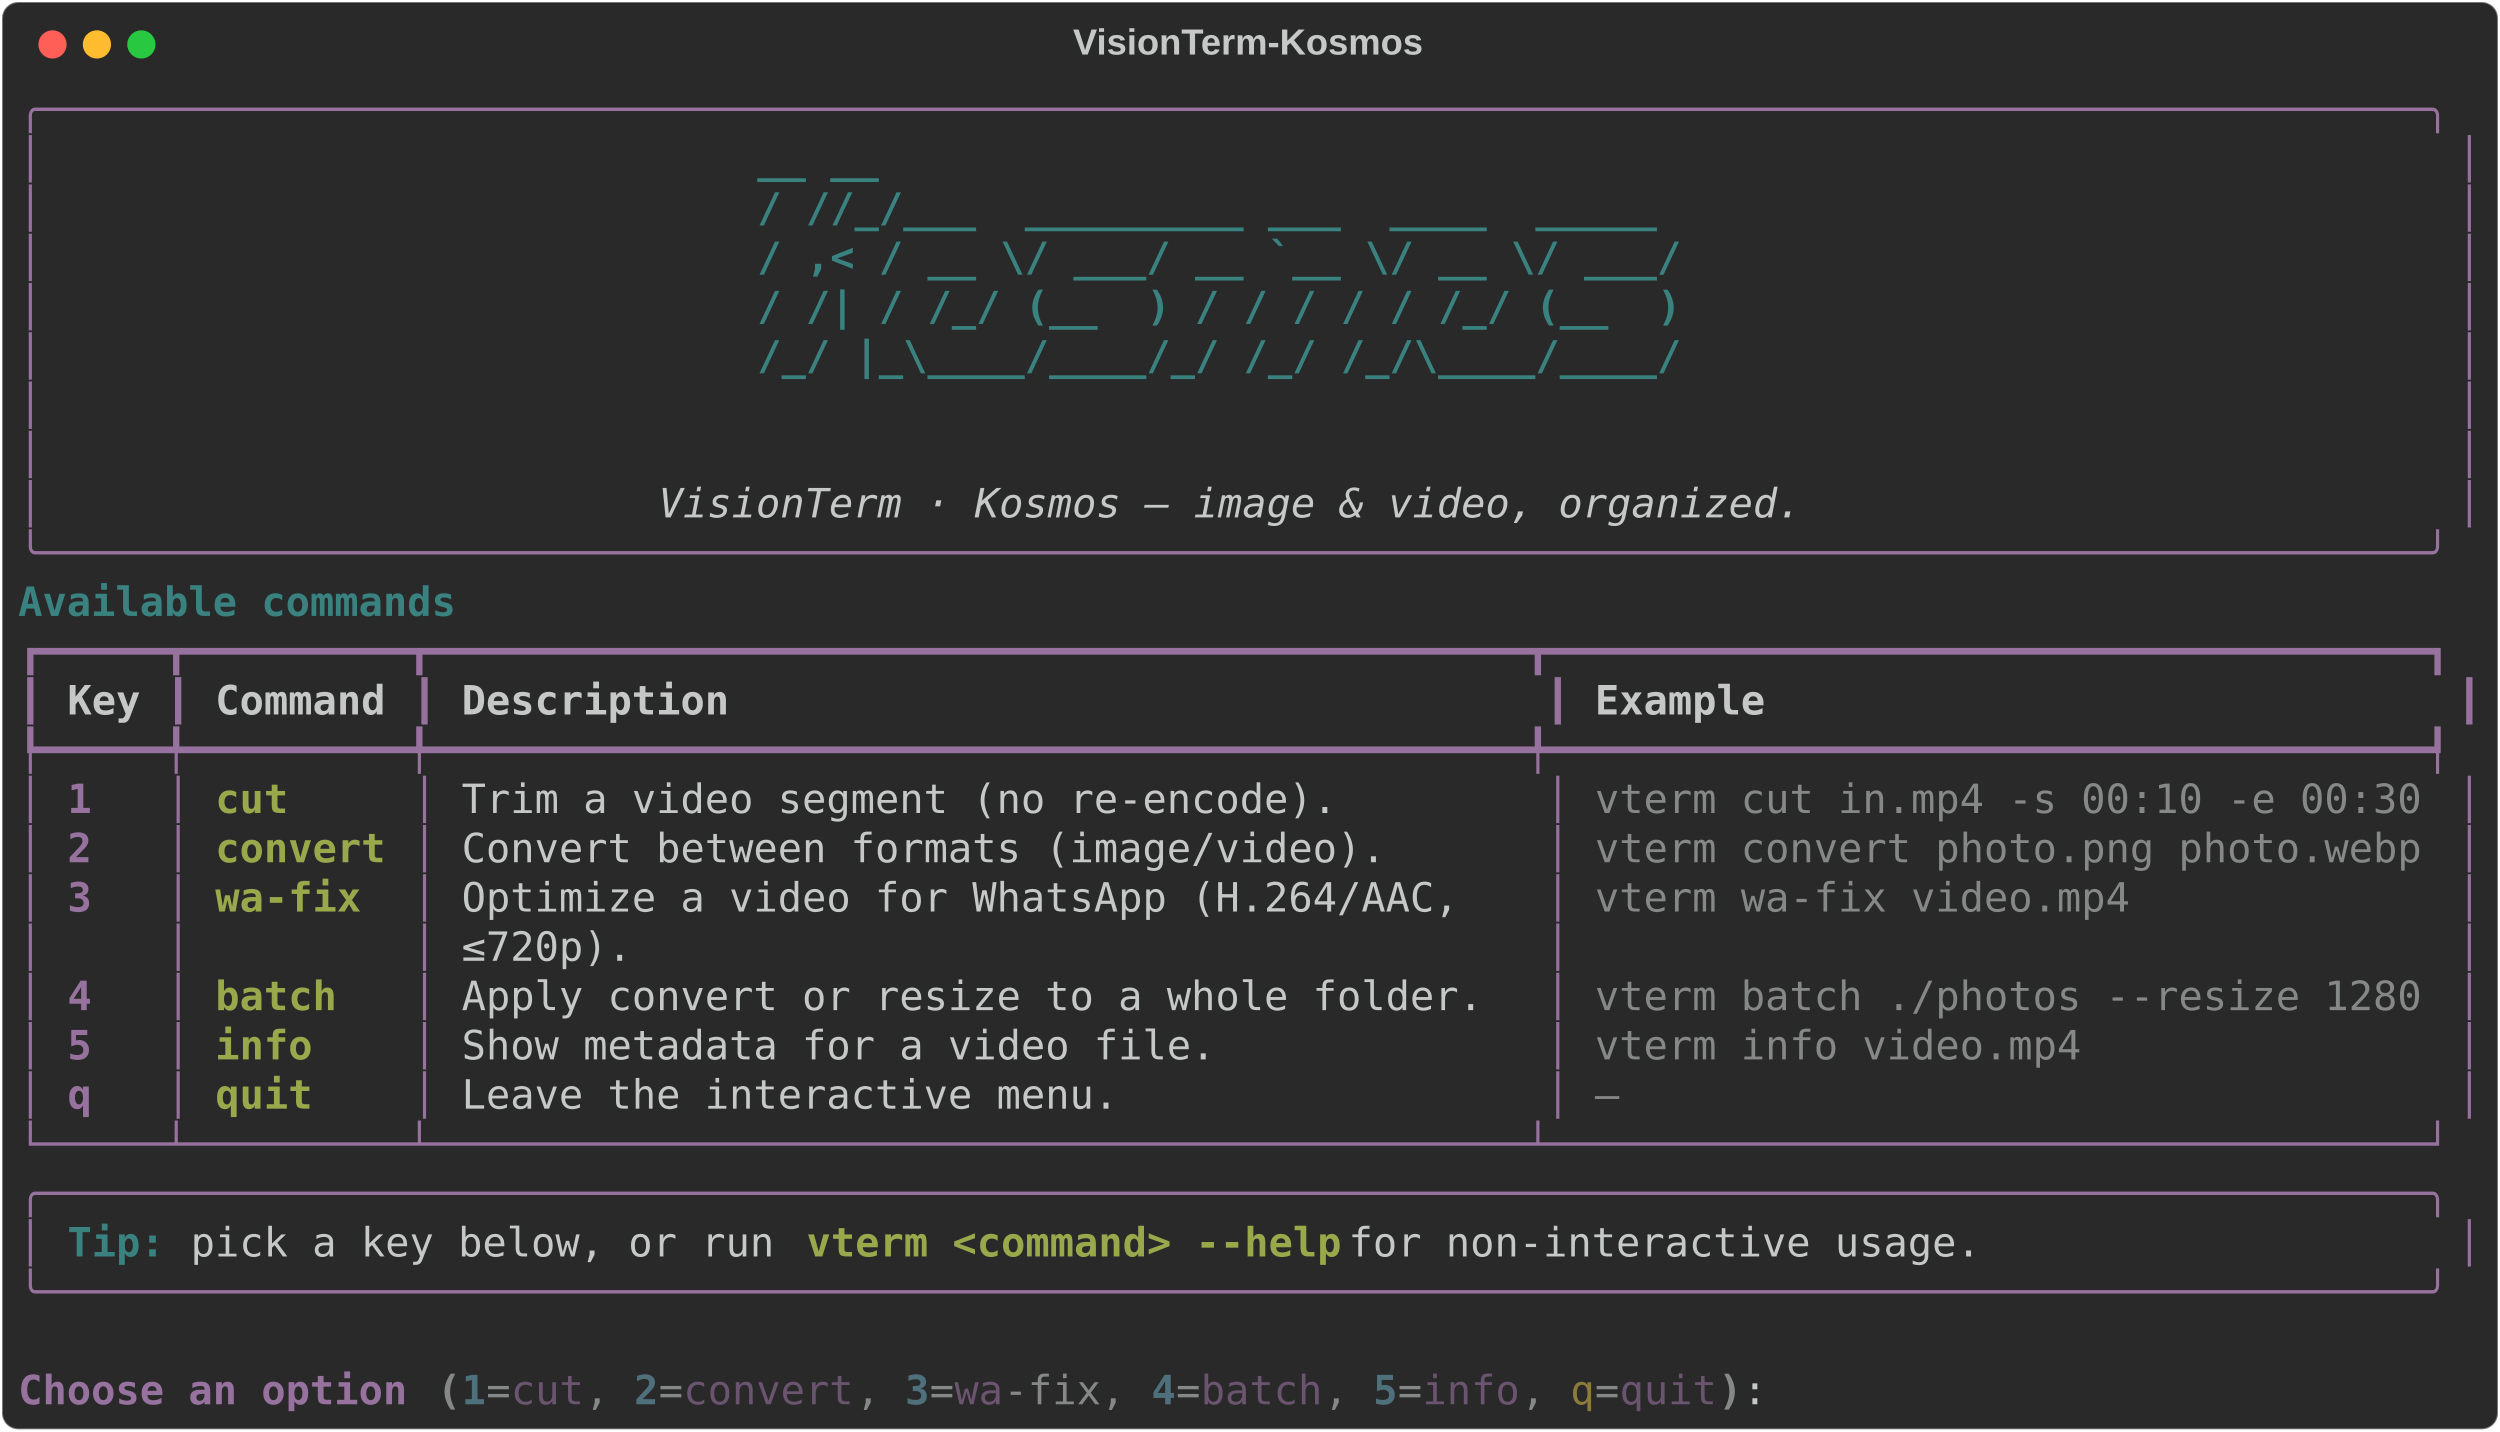
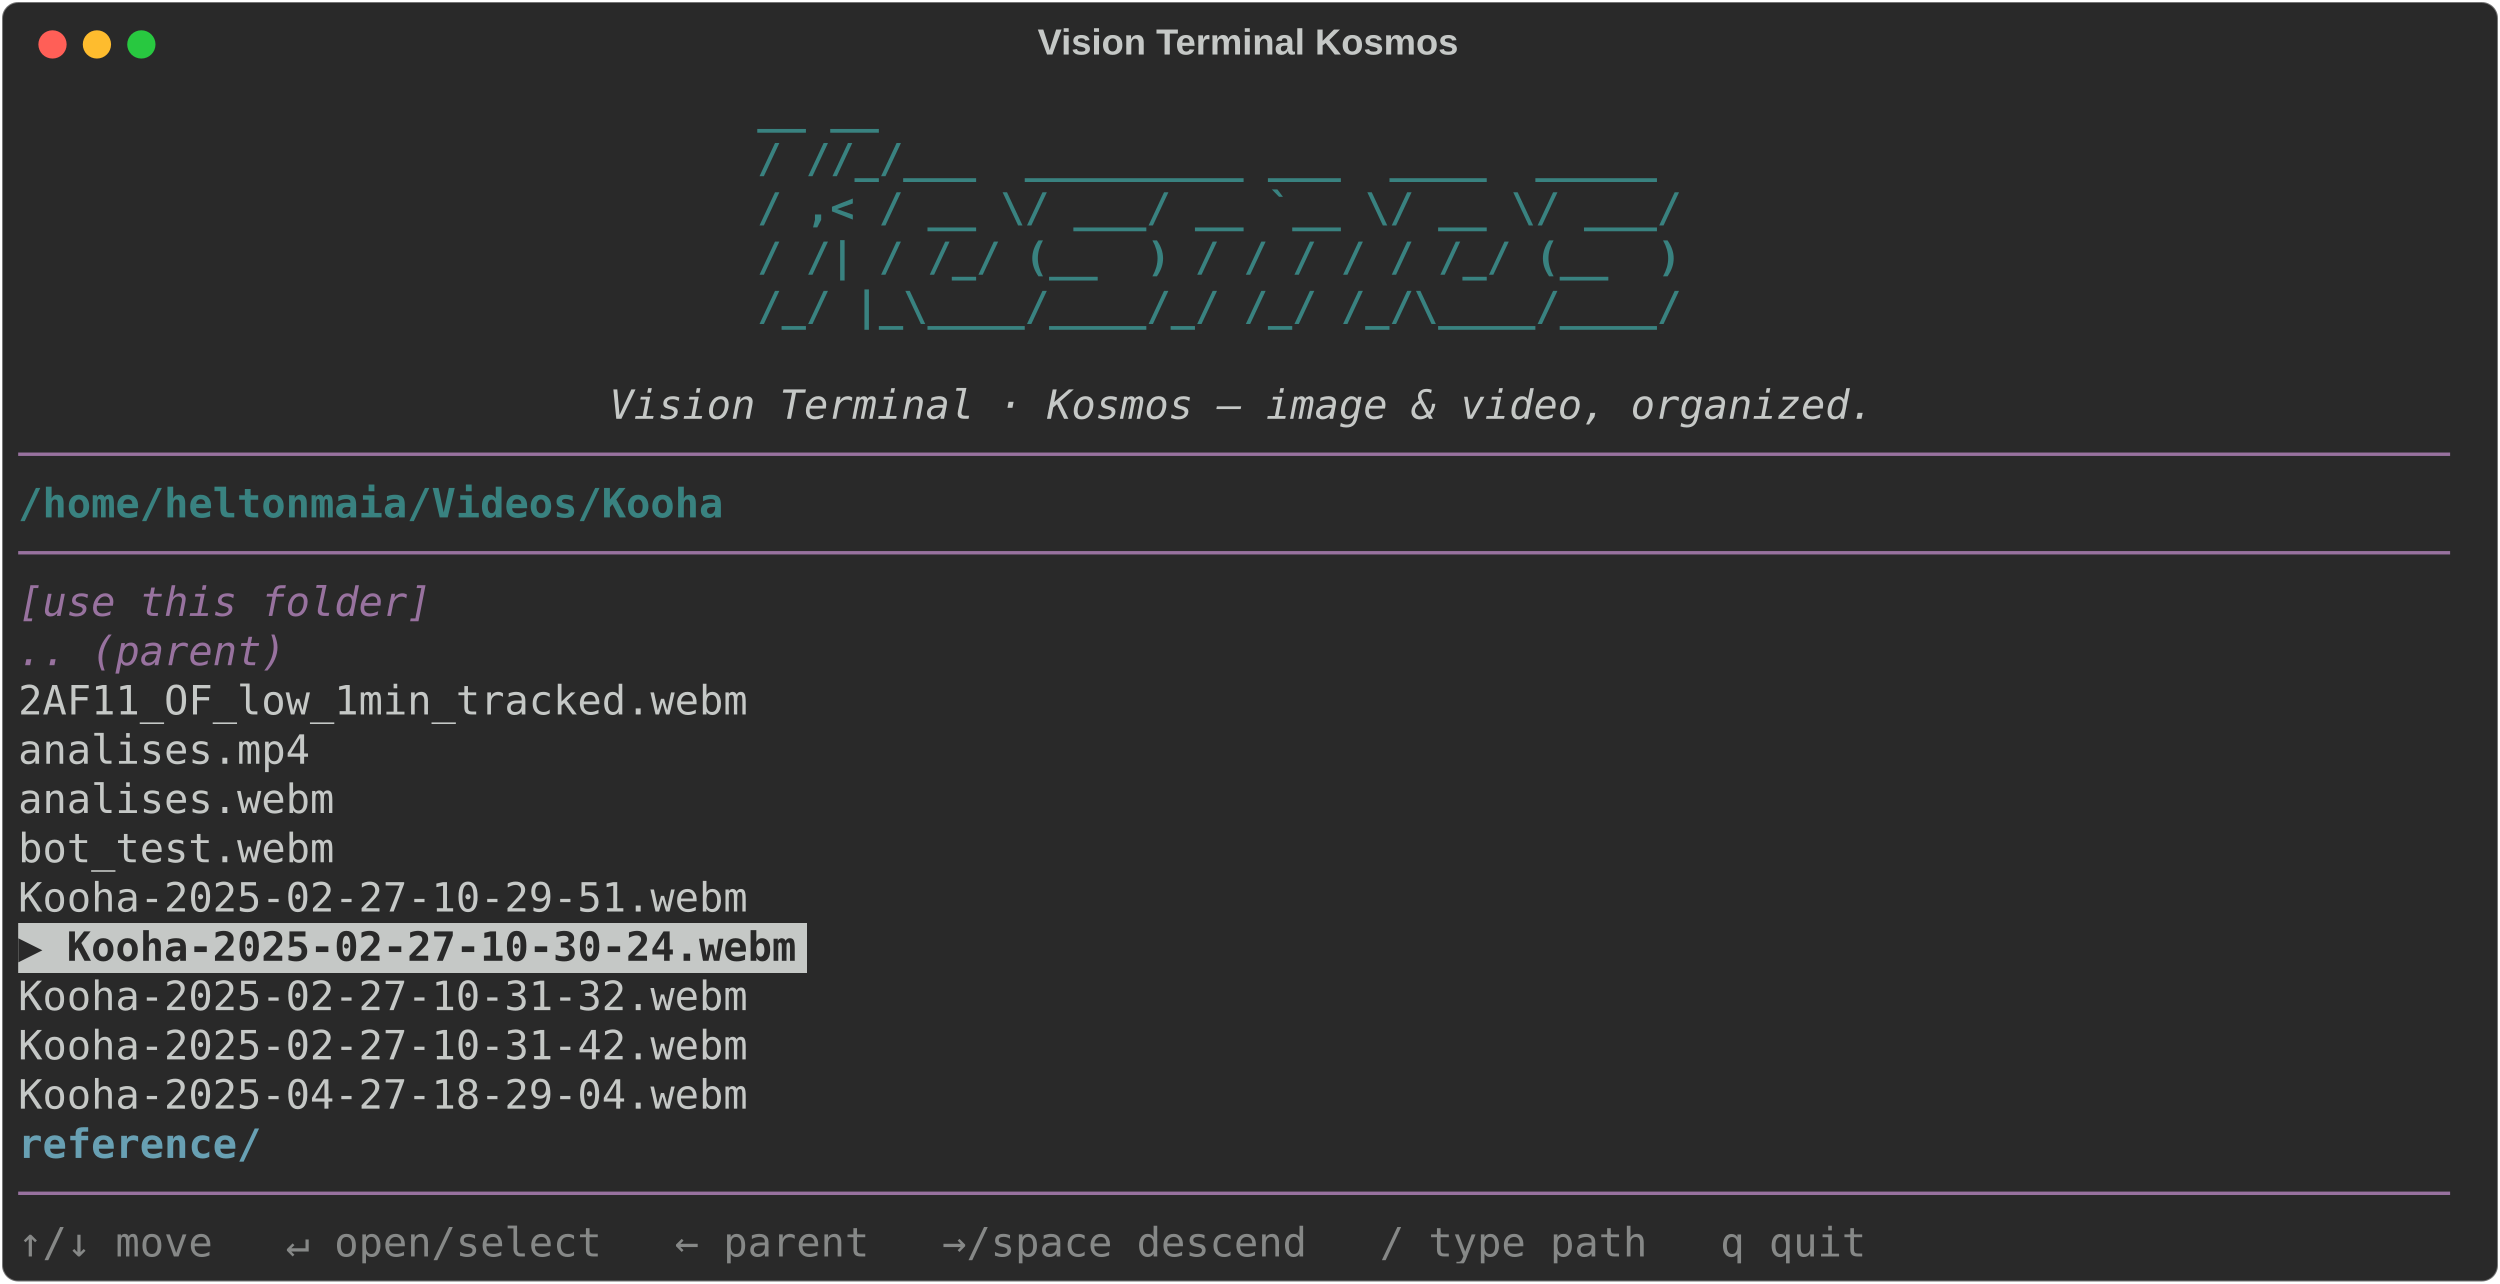
- <svg xmlns="http://www.w3.org/2000/svg" class="rich-terminal" viewBox="0 0 1238 708.8">
+ <svg xmlns="http://www.w3.org/2000/svg" class="rich-terminal" viewBox="0 0 1238 635.6">
  <style>

    @font-face {
        font-family: "Fira Code";
        src: local("FiraCode-Regular"),
                url("https://cdnjs.cloudflare.com/ajax/libs/firacode/6.2.0/woff2/FiraCode-Regular.woff2") format("woff2"),
                url("https://cdnjs.cloudflare.com/ajax/libs/firacode/6.2.0/woff/FiraCode-Regular.woff") format("woff");
        font-style: normal;
        font-weight: 400;
    }
    @font-face {
        font-family: "Fira Code";
        src: local("FiraCode-Bold"),
                url("https://cdnjs.cloudflare.com/ajax/libs/firacode/6.2.0/woff2/FiraCode-Bold.woff2") format("woff2"),
                url("https://cdnjs.cloudflare.com/ajax/libs/firacode/6.2.0/woff/FiraCode-Bold.woff") format("woff");
        font-style: bold;
        font-weight: 700;
    }

-     .terminal-3996969059-matrix {
+     .terminal-1213701234-matrix {
        font-family: Fira Code, monospace;
        font-size: 20px;
        line-height: 24.4px;
        font-variant-east-asian: full-width;
    }

-     .terminal-3996969059-title {
+     .terminal-1213701234-title {
        font-size: 18px;
        font-weight: bold;
        font-family: arial;
    }

-     .terminal-3996969059-r1 { fill: #98729f }
- .terminal-3996969059-r2 { fill: #c5c8c6 }
- .terminal-3996969059-r3 { fill: #398280;font-weight: bold }
- .terminal-3996969059-r4 { fill: #c5c8c6;font-style: italic; }
- .terminal-3996969059-r5 { fill: #c5c8c6;font-weight: bold }
- .terminal-3996969059-r6 { fill: #98729f;font-weight: bold }
- .terminal-3996969059-r7 { fill: #98a84b;font-weight: bold }
- .terminal-3996969059-r8 { fill: #868887 }
- .terminal-3996969059-r9 { fill: #868887;font-weight: bold }
- .terminal-3996969059-r10 { fill: #4e707b;font-weight: bold }
- .terminal-3996969059-r11 { fill: #6b546f }
- .terminal-3996969059-r12 { fill: #8d7b39 }
+     .terminal-1213701234-r1 { fill: #c5c8c6 }
+ .terminal-1213701234-r2 { fill: #398280;font-weight: bold }
+ .terminal-1213701234-r3 { fill: #c5c8c6;font-style: italic; }
+ .terminal-1213701234-r4 { fill: #98729f }
+ .terminal-1213701234-r5 { fill: #98729f;font-style: italic; }
+ .terminal-1213701234-r6 { fill: #292929;font-weight: bold }
+ .terminal-1213701234-r7 { fill: #68a0b3;font-weight: bold }
+ .terminal-1213701234-r8 { fill: #868887 }
    </style>
  <defs>
-     <clipPath id="terminal-3996969059-clip-terminal">
-       <rect x="0" y="0" width="1219.0" height="657.8" />
-     </clipPath>
-     <clipPath id="terminal-3996969059-line-0">
+     <clipPath id="terminal-1213701234-clip-terminal">
+       <rect x="0" y="0" width="1219.0" height="584.6" />
+     </clipPath>
+     <clipPath id="terminal-1213701234-line-0">
      <rect x="0" y="1.5" width="1220" height="24.65" />
    </clipPath>
-     <clipPath id="terminal-3996969059-line-1">
+     <clipPath id="terminal-1213701234-line-1">
      <rect x="0" y="25.9" width="1220" height="24.65" />
    </clipPath>
-     <clipPath id="terminal-3996969059-line-2">
+     <clipPath id="terminal-1213701234-line-2">
      <rect x="0" y="50.3" width="1220" height="24.65" />
    </clipPath>
-     <clipPath id="terminal-3996969059-line-3">
+     <clipPath id="terminal-1213701234-line-3">
      <rect x="0" y="74.7" width="1220" height="24.65" />
    </clipPath>
-     <clipPath id="terminal-3996969059-line-4">
+     <clipPath id="terminal-1213701234-line-4">
      <rect x="0" y="99.1" width="1220" height="24.65" />
    </clipPath>
-     <clipPath id="terminal-3996969059-line-5">
+     <clipPath id="terminal-1213701234-line-5">
      <rect x="0" y="123.5" width="1220" height="24.65" />
    </clipPath>
-     <clipPath id="terminal-3996969059-line-6">
+     <clipPath id="terminal-1213701234-line-6">
      <rect x="0" y="147.9" width="1220" height="24.65" />
    </clipPath>
-     <clipPath id="terminal-3996969059-line-7">
+     <clipPath id="terminal-1213701234-line-7">
      <rect x="0" y="172.3" width="1220" height="24.65" />
    </clipPath>
-     <clipPath id="terminal-3996969059-line-8">
+     <clipPath id="terminal-1213701234-line-8">
      <rect x="0" y="196.7" width="1220" height="24.65" />
    </clipPath>
-     <clipPath id="terminal-3996969059-line-9">
+     <clipPath id="terminal-1213701234-line-9">
      <rect x="0" y="221.1" width="1220" height="24.65" />
    </clipPath>
-     <clipPath id="terminal-3996969059-line-10">
+     <clipPath id="terminal-1213701234-line-10">
      <rect x="0" y="245.5" width="1220" height="24.65" />
    </clipPath>
-     <clipPath id="terminal-3996969059-line-11">
+     <clipPath id="terminal-1213701234-line-11">
      <rect x="0" y="269.9" width="1220" height="24.65" />
    </clipPath>
-     <clipPath id="terminal-3996969059-line-12">
+     <clipPath id="terminal-1213701234-line-12">
      <rect x="0" y="294.3" width="1220" height="24.65" />
    </clipPath>
-     <clipPath id="terminal-3996969059-line-13">
+     <clipPath id="terminal-1213701234-line-13">
      <rect x="0" y="318.7" width="1220" height="24.65" />
    </clipPath>
-     <clipPath id="terminal-3996969059-line-14">
+     <clipPath id="terminal-1213701234-line-14">
      <rect x="0" y="343.1" width="1220" height="24.65" />
    </clipPath>
-     <clipPath id="terminal-3996969059-line-15">
+     <clipPath id="terminal-1213701234-line-15">
      <rect x="0" y="367.5" width="1220" height="24.65" />
    </clipPath>
-     <clipPath id="terminal-3996969059-line-16">
+     <clipPath id="terminal-1213701234-line-16">
      <rect x="0" y="391.9" width="1220" height="24.65" />
    </clipPath>
-     <clipPath id="terminal-3996969059-line-17">
+     <clipPath id="terminal-1213701234-line-17">
      <rect x="0" y="416.3" width="1220" height="24.65" />
    </clipPath>
-     <clipPath id="terminal-3996969059-line-18">
+     <clipPath id="terminal-1213701234-line-18">
      <rect x="0" y="440.7" width="1220" height="24.65" />
    </clipPath>
-     <clipPath id="terminal-3996969059-line-19">
+     <clipPath id="terminal-1213701234-line-19">
      <rect x="0" y="465.1" width="1220" height="24.65" />
    </clipPath>
-     <clipPath id="terminal-3996969059-line-20">
+     <clipPath id="terminal-1213701234-line-20">
      <rect x="0" y="489.5" width="1220" height="24.65" />
    </clipPath>
-     <clipPath id="terminal-3996969059-line-21">
+     <clipPath id="terminal-1213701234-line-21">
      <rect x="0" y="513.9" width="1220" height="24.65" />
    </clipPath>
-     <clipPath id="terminal-3996969059-line-22">
+     <clipPath id="terminal-1213701234-line-22">
      <rect x="0" y="538.3" width="1220" height="24.65" />
    </clipPath>
-     <clipPath id="terminal-3996969059-line-23">
-       <rect x="0" y="562.7" width="1220" height="24.65" />
-     </clipPath>
-     <clipPath id="terminal-3996969059-line-24">
-       <rect x="0" y="587.1" width="1220" height="24.65" />
-     </clipPath>
-     <clipPath id="terminal-3996969059-line-25">
-       <rect x="0" y="611.5" width="1220" height="24.65" />
-     </clipPath>
  </defs>
-   <rect fill="#292929" stroke="rgba(255,255,255,0.35)" stroke-width="1" x="1" y="1" width="1236" height="706.8" rx="8" />
-   <text class="terminal-3996969059-title" fill="#c5c8c6" text-anchor="middle" x="618" y="27">VisionTerm-Kosmos</text>
+   <rect fill="#292929" stroke="rgba(255,255,255,0.35)" stroke-width="1" x="1" y="1" width="1236" height="633.6" rx="8" />
+   <text class="terminal-1213701234-title" fill="#c5c8c6" text-anchor="middle" x="618" y="27">Vision Terminal Kosmos</text>
  <g transform="translate(26,22)">
    <circle cx="0" cy="0" r="7" fill="#ff5f57" />
    <circle cx="22" cy="0" r="7" fill="#febc2e" />
    <circle cx="44" cy="0" r="7" fill="#28c840" />
  </g>
-   <g transform="translate(9, 41)" clip-path="url(#terminal-3996969059-clip-terminal)">
-     <g class="terminal-3996969059-matrix">
-       <text class="terminal-3996969059-r1" x="0" y="20" textLength="1220" clip-path="url(#terminal-3996969059-line-0)">╭──────────────────────────────────────────────────────────────────────────────────────────────────╮</text>
-       <text class="terminal-3996969059-r2" x="1220" y="20" textLength="12.2" clip-path="url(#terminal-3996969059-line-0)">
- </text>
-       <text class="terminal-3996969059-r1" x="0" y="44.4" textLength="12.2" clip-path="url(#terminal-3996969059-line-1)">│</text>
-       <text class="terminal-3996969059-r3" x="366" y="44.4" textLength="488" clip-path="url(#terminal-3996969059-line-1)">    __ __                               </text>
-       <text class="terminal-3996969059-r1" x="1207.8" y="44.4" textLength="12.2" clip-path="url(#terminal-3996969059-line-1)">│</text>
-       <text class="terminal-3996969059-r2" x="1220" y="44.4" textLength="12.2" clip-path="url(#terminal-3996969059-line-1)">
- </text>
-       <text class="terminal-3996969059-r1" x="0" y="68.8" textLength="12.2" clip-path="url(#terminal-3996969059-line-2)">│</text>
-       <text class="terminal-3996969059-r3" x="366" y="68.8" textLength="488" clip-path="url(#terminal-3996969059-line-2)">   / //_/___  _________ ___  ____  _____</text>
-       <text class="terminal-3996969059-r1" x="1207.8" y="68.8" textLength="12.2" clip-path="url(#terminal-3996969059-line-2)">│</text>
-       <text class="terminal-3996969059-r2" x="1220" y="68.8" textLength="12.2" clip-path="url(#terminal-3996969059-line-2)">
- </text>
-       <text class="terminal-3996969059-r1" x="0" y="93.2" textLength="12.2" clip-path="url(#terminal-3996969059-line-3)">│</text>
-       <text class="terminal-3996969059-r3" x="366" y="93.2" textLength="488" clip-path="url(#terminal-3996969059-line-3)">  / ,&lt; / __ \/ ___/ __ `__ \/ __ \/ ___/</text>
-       <text class="terminal-3996969059-r1" x="1207.8" y="93.2" textLength="12.2" clip-path="url(#terminal-3996969059-line-3)">│</text>
-       <text class="terminal-3996969059-r2" x="1220" y="93.2" textLength="12.2" clip-path="url(#terminal-3996969059-line-3)">
- </text>
-       <text class="terminal-3996969059-r1" x="0" y="117.6" textLength="12.2" clip-path="url(#terminal-3996969059-line-4)">│</text>
-       <text class="terminal-3996969059-r3" x="366" y="117.6" textLength="488" clip-path="url(#terminal-3996969059-line-4)"> / /| / /_/ (__  ) / / / / / /_/ (__  ) </text>
-       <text class="terminal-3996969059-r1" x="1207.8" y="117.6" textLength="12.2" clip-path="url(#terminal-3996969059-line-4)">│</text>
-       <text class="terminal-3996969059-r2" x="1220" y="117.6" textLength="12.2" clip-path="url(#terminal-3996969059-line-4)">
- </text>
-       <text class="terminal-3996969059-r1" x="0" y="142" textLength="12.2" clip-path="url(#terminal-3996969059-line-5)">│</text>
-       <text class="terminal-3996969059-r3" x="366" y="142" textLength="488" clip-path="url(#terminal-3996969059-line-5)">/_/ |_\____/____/_/ /_/ /_/\____/____/  </text>
-       <text class="terminal-3996969059-r1" x="1207.8" y="142" textLength="12.2" clip-path="url(#terminal-3996969059-line-5)">│</text>
-       <text class="terminal-3996969059-r2" x="1220" y="142" textLength="12.2" clip-path="url(#terminal-3996969059-line-5)">
- </text>
-       <text class="terminal-3996969059-r1" x="0" y="166.4" textLength="12.2" clip-path="url(#terminal-3996969059-line-6)">│</text>
-       <text class="terminal-3996969059-r1" x="1207.8" y="166.4" textLength="12.2" clip-path="url(#terminal-3996969059-line-6)">│</text>
-       <text class="terminal-3996969059-r2" x="1220" y="166.4" textLength="12.2" clip-path="url(#terminal-3996969059-line-6)">
- </text>
-       <text class="terminal-3996969059-r1" x="0" y="190.8" textLength="12.2" clip-path="url(#terminal-3996969059-line-7)">│</text>
-       <text class="terminal-3996969059-r1" x="1207.8" y="190.8" textLength="12.2" clip-path="url(#terminal-3996969059-line-7)">│</text>
-       <text class="terminal-3996969059-r2" x="1220" y="190.8" textLength="12.2" clip-path="url(#terminal-3996969059-line-7)">
- </text>
-       <text class="terminal-3996969059-r1" x="0" y="215.2" textLength="12.2" clip-path="url(#terminal-3996969059-line-8)">│</text>
-       <text class="terminal-3996969059-r4" x="317.2" y="215.2" textLength="573.4" clip-path="url(#terminal-3996969059-line-8)">VisionTerm · Kosmos — image &amp; video, organized.</text>
-       <text class="terminal-3996969059-r1" x="1207.8" y="215.2" textLength="12.2" clip-path="url(#terminal-3996969059-line-8)">│</text>
-       <text class="terminal-3996969059-r2" x="1220" y="215.2" textLength="12.2" clip-path="url(#terminal-3996969059-line-8)">
- </text>
-       <text class="terminal-3996969059-r1" x="0" y="239.6" textLength="1220" clip-path="url(#terminal-3996969059-line-9)">╰──────────────────────────────────────────────────────────────────────────────────────────────────╯</text>
-       <text class="terminal-3996969059-r2" x="1220" y="239.6" textLength="12.2" clip-path="url(#terminal-3996969059-line-9)">
- </text>
-       <text class="terminal-3996969059-r3" x="0" y="264" textLength="1220" clip-path="url(#terminal-3996969059-line-10)">                                         Available commands                                         </text>
-       <text class="terminal-3996969059-r2" x="1220" y="264" textLength="12.2" clip-path="url(#terminal-3996969059-line-10)">
- </text>
-       <text class="terminal-3996969059-r1" x="0" y="288.4" textLength="1220" clip-path="url(#terminal-3996969059-line-11)">┏━━━━━┳━━━━━━━━━┳━━━━━━━━━━━━━━━━━━━━━━━━━━━━━━━━━━━━━━━━━━━━━┳━━━━━━━━━━━━━━━━━━━━━━━━━━━━━━━━━━━━┓</text>
-       <text class="terminal-3996969059-r2" x="1220" y="288.4" textLength="12.2" clip-path="url(#terminal-3996969059-line-11)">
- </text>
-       <text class="terminal-3996969059-r1" x="0" y="312.8" textLength="12.2" clip-path="url(#terminal-3996969059-line-12)">┃</text>
-       <text class="terminal-3996969059-r5" x="24.4" y="312.8" textLength="36.6" clip-path="url(#terminal-3996969059-line-12)">Key</text>
-       <text class="terminal-3996969059-r1" x="73.2" y="312.8" textLength="12.2" clip-path="url(#terminal-3996969059-line-12)">┃</text>
-       <text class="terminal-3996969059-r5" x="97.6" y="312.8" textLength="85.4" clip-path="url(#terminal-3996969059-line-12)">Command</text>
-       <text class="terminal-3996969059-r1" x="195.2" y="312.8" textLength="12.2" clip-path="url(#terminal-3996969059-line-12)">┃</text>
-       <text class="terminal-3996969059-r5" x="219.6" y="312.8" textLength="524.6" clip-path="url(#terminal-3996969059-line-12)">Description                                </text>
-       <text class="terminal-3996969059-r1" x="756.4" y="312.8" textLength="12.2" clip-path="url(#terminal-3996969059-line-12)">┃</text>
-       <text class="terminal-3996969059-r5" x="780.8" y="312.8" textLength="414.8" clip-path="url(#terminal-3996969059-line-12)">Example                           </text>
-       <text class="terminal-3996969059-r1" x="1207.8" y="312.8" textLength="12.2" clip-path="url(#terminal-3996969059-line-12)">┃</text>
-       <text class="terminal-3996969059-r2" x="1220" y="312.8" textLength="12.2" clip-path="url(#terminal-3996969059-line-12)">
- </text>
-       <text class="terminal-3996969059-r1" x="0" y="337.2" textLength="1220" clip-path="url(#terminal-3996969059-line-13)">┡━━━━━╇━━━━━━━━━╇━━━━━━━━━━━━━━━━━━━━━━━━━━━━━━━━━━━━━━━━━━━━━╇━━━━━━━━━━━━━━━━━━━━━━━━━━━━━━━━━━━━┩</text>
-       <text class="terminal-3996969059-r2" x="1220" y="337.2" textLength="12.2" clip-path="url(#terminal-3996969059-line-13)">
- </text>
-       <text class="terminal-3996969059-r1" x="0" y="361.6" textLength="12.2" clip-path="url(#terminal-3996969059-line-14)">│</text>
-       <text class="terminal-3996969059-r6" x="24.4" y="361.6" textLength="36.6" clip-path="url(#terminal-3996969059-line-14)"> 1 </text>
-       <text class="terminal-3996969059-r1" x="73.2" y="361.6" textLength="12.2" clip-path="url(#terminal-3996969059-line-14)">│</text>
-       <text class="terminal-3996969059-r7" x="97.6" y="361.6" textLength="85.4" clip-path="url(#terminal-3996969059-line-14)">cut    </text>
-       <text class="terminal-3996969059-r1" x="195.2" y="361.6" textLength="12.2" clip-path="url(#terminal-3996969059-line-14)">│</text>
-       <text class="terminal-3996969059-r2" x="219.6" y="361.6" textLength="524.6" clip-path="url(#terminal-3996969059-line-14)">Trim a video segment (no re-encode).       </text>
-       <text class="terminal-3996969059-r1" x="756.4" y="361.6" textLength="12.2" clip-path="url(#terminal-3996969059-line-14)">│</text>
-       <text class="terminal-3996969059-r8" x="780.8" y="361.6" textLength="414.8" clip-path="url(#terminal-3996969059-line-14)">vterm cut in.mp4 -s 00:10 -e 00:30</text>
-       <text class="terminal-3996969059-r1" x="1207.8" y="361.6" textLength="12.2" clip-path="url(#terminal-3996969059-line-14)">│</text>
-       <text class="terminal-3996969059-r2" x="1220" y="361.6" textLength="12.2" clip-path="url(#terminal-3996969059-line-14)">
- </text>
-       <text class="terminal-3996969059-r1" x="0" y="386" textLength="12.2" clip-path="url(#terminal-3996969059-line-15)">│</text>
-       <text class="terminal-3996969059-r6" x="24.4" y="386" textLength="36.6" clip-path="url(#terminal-3996969059-line-15)"> 2 </text>
-       <text class="terminal-3996969059-r1" x="73.2" y="386" textLength="12.2" clip-path="url(#terminal-3996969059-line-15)">│</text>
-       <text class="terminal-3996969059-r7" x="97.6" y="386" textLength="85.4" clip-path="url(#terminal-3996969059-line-15)">convert</text>
-       <text class="terminal-3996969059-r1" x="195.2" y="386" textLength="12.2" clip-path="url(#terminal-3996969059-line-15)">│</text>
-       <text class="terminal-3996969059-r2" x="219.6" y="386" textLength="524.6" clip-path="url(#terminal-3996969059-line-15)">Convert between formats (image/video).     </text>
-       <text class="terminal-3996969059-r1" x="756.4" y="386" textLength="12.2" clip-path="url(#terminal-3996969059-line-15)">│</text>
-       <text class="terminal-3996969059-r8" x="780.8" y="386" textLength="414.8" clip-path="url(#terminal-3996969059-line-15)">vterm convert photo.png photo.webp</text>
-       <text class="terminal-3996969059-r1" x="1207.8" y="386" textLength="12.2" clip-path="url(#terminal-3996969059-line-15)">│</text>
-       <text class="terminal-3996969059-r2" x="1220" y="386" textLength="12.2" clip-path="url(#terminal-3996969059-line-15)">
- </text>
-       <text class="terminal-3996969059-r1" x="0" y="410.4" textLength="12.2" clip-path="url(#terminal-3996969059-line-16)">│</text>
-       <text class="terminal-3996969059-r6" x="24.4" y="410.4" textLength="36.6" clip-path="url(#terminal-3996969059-line-16)"> 3 </text>
-       <text class="terminal-3996969059-r1" x="73.2" y="410.4" textLength="12.2" clip-path="url(#terminal-3996969059-line-16)">│</text>
-       <text class="terminal-3996969059-r7" x="97.6" y="410.4" textLength="85.4" clip-path="url(#terminal-3996969059-line-16)">wa-fix </text>
-       <text class="terminal-3996969059-r1" x="195.2" y="410.4" textLength="12.2" clip-path="url(#terminal-3996969059-line-16)">│</text>
-       <text class="terminal-3996969059-r2" x="219.6" y="410.4" textLength="524.6" clip-path="url(#terminal-3996969059-line-16)">Optimize a video for WhatsApp (H.264/AAC,  </text>
-       <text class="terminal-3996969059-r1" x="756.4" y="410.4" textLength="12.2" clip-path="url(#terminal-3996969059-line-16)">│</text>
-       <text class="terminal-3996969059-r8" x="780.8" y="410.4" textLength="414.8" clip-path="url(#terminal-3996969059-line-16)">vterm wa-fix video.mp4            </text>
-       <text class="terminal-3996969059-r1" x="1207.8" y="410.4" textLength="12.2" clip-path="url(#terminal-3996969059-line-16)">│</text>
-       <text class="terminal-3996969059-r2" x="1220" y="410.4" textLength="12.2" clip-path="url(#terminal-3996969059-line-16)">
- </text>
-       <text class="terminal-3996969059-r1" x="0" y="434.8" textLength="12.2" clip-path="url(#terminal-3996969059-line-17)">│</text>
-       <text class="terminal-3996969059-r1" x="73.2" y="434.8" textLength="12.2" clip-path="url(#terminal-3996969059-line-17)">│</text>
-       <text class="terminal-3996969059-r1" x="195.2" y="434.8" textLength="12.2" clip-path="url(#terminal-3996969059-line-17)">│</text>
-       <text class="terminal-3996969059-r2" x="219.6" y="434.8" textLength="524.6" clip-path="url(#terminal-3996969059-line-17)">≤720p).                                    </text>
-       <text class="terminal-3996969059-r1" x="756.4" y="434.8" textLength="12.2" clip-path="url(#terminal-3996969059-line-17)">│</text>
-       <text class="terminal-3996969059-r1" x="1207.8" y="434.8" textLength="12.2" clip-path="url(#terminal-3996969059-line-17)">│</text>
-       <text class="terminal-3996969059-r2" x="1220" y="434.8" textLength="12.2" clip-path="url(#terminal-3996969059-line-17)">
- </text>
-       <text class="terminal-3996969059-r1" x="0" y="459.2" textLength="12.2" clip-path="url(#terminal-3996969059-line-18)">│</text>
-       <text class="terminal-3996969059-r6" x="24.4" y="459.2" textLength="36.6" clip-path="url(#terminal-3996969059-line-18)"> 4 </text>
-       <text class="terminal-3996969059-r1" x="73.2" y="459.2" textLength="12.2" clip-path="url(#terminal-3996969059-line-18)">│</text>
-       <text class="terminal-3996969059-r7" x="97.6" y="459.2" textLength="85.4" clip-path="url(#terminal-3996969059-line-18)">batch  </text>
-       <text class="terminal-3996969059-r1" x="195.2" y="459.2" textLength="12.2" clip-path="url(#terminal-3996969059-line-18)">│</text>
-       <text class="terminal-3996969059-r2" x="219.6" y="459.2" textLength="524.6" clip-path="url(#terminal-3996969059-line-18)">Apply convert or resize to a whole folder. </text>
-       <text class="terminal-3996969059-r1" x="756.4" y="459.2" textLength="12.2" clip-path="url(#terminal-3996969059-line-18)">│</text>
-       <text class="terminal-3996969059-r8" x="780.8" y="459.2" textLength="414.8" clip-path="url(#terminal-3996969059-line-18)">vterm batch ./photos --resize 1280</text>
-       <text class="terminal-3996969059-r1" x="1207.8" y="459.2" textLength="12.2" clip-path="url(#terminal-3996969059-line-18)">│</text>
-       <text class="terminal-3996969059-r2" x="1220" y="459.2" textLength="12.2" clip-path="url(#terminal-3996969059-line-18)">
- </text>
-       <text class="terminal-3996969059-r1" x="0" y="483.6" textLength="12.2" clip-path="url(#terminal-3996969059-line-19)">│</text>
-       <text class="terminal-3996969059-r6" x="24.4" y="483.6" textLength="36.6" clip-path="url(#terminal-3996969059-line-19)"> 5 </text>
-       <text class="terminal-3996969059-r1" x="73.2" y="483.6" textLength="12.2" clip-path="url(#terminal-3996969059-line-19)">│</text>
-       <text class="terminal-3996969059-r7" x="97.6" y="483.6" textLength="85.4" clip-path="url(#terminal-3996969059-line-19)">info   </text>
-       <text class="terminal-3996969059-r1" x="195.2" y="483.6" textLength="12.2" clip-path="url(#terminal-3996969059-line-19)">│</text>
-       <text class="terminal-3996969059-r2" x="219.6" y="483.6" textLength="524.6" clip-path="url(#terminal-3996969059-line-19)">Show metadata for a video file.            </text>
-       <text class="terminal-3996969059-r1" x="756.4" y="483.6" textLength="12.2" clip-path="url(#terminal-3996969059-line-19)">│</text>
-       <text class="terminal-3996969059-r8" x="780.8" y="483.6" textLength="414.8" clip-path="url(#terminal-3996969059-line-19)">vterm info video.mp4              </text>
-       <text class="terminal-3996969059-r1" x="1207.8" y="483.6" textLength="12.2" clip-path="url(#terminal-3996969059-line-19)">│</text>
-       <text class="terminal-3996969059-r2" x="1220" y="483.6" textLength="12.2" clip-path="url(#terminal-3996969059-line-19)">
- </text>
-       <text class="terminal-3996969059-r1" x="0" y="508" textLength="12.2" clip-path="url(#terminal-3996969059-line-20)">│</text>
-       <text class="terminal-3996969059-r6" x="24.4" y="508" textLength="36.6" clip-path="url(#terminal-3996969059-line-20)"> q </text>
-       <text class="terminal-3996969059-r1" x="73.2" y="508" textLength="12.2" clip-path="url(#terminal-3996969059-line-20)">│</text>
-       <text class="terminal-3996969059-r7" x="97.6" y="508" textLength="85.4" clip-path="url(#terminal-3996969059-line-20)">quit   </text>
-       <text class="terminal-3996969059-r1" x="195.2" y="508" textLength="12.2" clip-path="url(#terminal-3996969059-line-20)">│</text>
-       <text class="terminal-3996969059-r2" x="219.6" y="508" textLength="524.6" clip-path="url(#terminal-3996969059-line-20)">Leave the interactive menu.                </text>
-       <text class="terminal-3996969059-r1" x="756.4" y="508" textLength="12.2" clip-path="url(#terminal-3996969059-line-20)">│</text>
-       <text class="terminal-3996969059-r8" x="780.8" y="508" textLength="414.8" clip-path="url(#terminal-3996969059-line-20)">—                                 </text>
-       <text class="terminal-3996969059-r1" x="1207.8" y="508" textLength="12.2" clip-path="url(#terminal-3996969059-line-20)">│</text>
-       <text class="terminal-3996969059-r2" x="1220" y="508" textLength="12.2" clip-path="url(#terminal-3996969059-line-20)">
- </text>
-       <text class="terminal-3996969059-r1" x="0" y="532.4" textLength="1220" clip-path="url(#terminal-3996969059-line-21)">└─────┴─────────┴─────────────────────────────────────────────┴────────────────────────────────────┘</text>
-       <text class="terminal-3996969059-r2" x="1220" y="532.4" textLength="12.2" clip-path="url(#terminal-3996969059-line-21)">
- </text>
-       <text class="terminal-3996969059-r1" x="0" y="556.8" textLength="1220" clip-path="url(#terminal-3996969059-line-22)">╭──────────────────────────────────────────────────────────────────────────────────────────────────╮</text>
-       <text class="terminal-3996969059-r2" x="1220" y="556.8" textLength="12.2" clip-path="url(#terminal-3996969059-line-22)">
- </text>
-       <text class="terminal-3996969059-r1" x="0" y="581.2" textLength="12.2" clip-path="url(#terminal-3996969059-line-23)">│</text>
-       <text class="terminal-3996969059-r3" x="24.4" y="581.2" textLength="61" clip-path="url(#terminal-3996969059-line-23)">Tip: </text>
-       <text class="terminal-3996969059-r2" x="85.4" y="581.2" textLength="305" clip-path="url(#terminal-3996969059-line-23)">pick a key below, or run </text>
-       <text class="terminal-3996969059-r7" x="390.4" y="581.2" textLength="268.4" clip-path="url(#terminal-3996969059-line-23)">vterm &lt;command&gt; --help</text>
-       <text class="terminal-3996969059-r2" x="658.8" y="581.2" textLength="329.4" clip-path="url(#terminal-3996969059-line-23)"> for non-interactive usage.</text>
-       <text class="terminal-3996969059-r1" x="1207.8" y="581.2" textLength="12.2" clip-path="url(#terminal-3996969059-line-23)">│</text>
-       <text class="terminal-3996969059-r2" x="1220" y="581.2" textLength="12.2" clip-path="url(#terminal-3996969059-line-23)">
- </text>
-       <text class="terminal-3996969059-r1" x="0" y="605.6" textLength="1220" clip-path="url(#terminal-3996969059-line-24)">╰──────────────────────────────────────────────────────────────────────────────────────────────────╯</text>
-       <text class="terminal-3996969059-r2" x="1220" y="605.6" textLength="12.2" clip-path="url(#terminal-3996969059-line-24)">
- </text>
-       <text class="terminal-3996969059-r2" x="1220" y="630" textLength="12.2" clip-path="url(#terminal-3996969059-line-25)">
- </text>
-       <text class="terminal-3996969059-r6" x="0" y="654.4" textLength="195.2" clip-path="url(#terminal-3996969059-line-26)">Choose an option</text>
-       <text class="terminal-3996969059-r9" x="207.4" y="654.4" textLength="12.2" clip-path="url(#terminal-3996969059-line-26)">(</text>
-       <text class="terminal-3996969059-r10" x="219.6" y="654.4" textLength="12.2" clip-path="url(#terminal-3996969059-line-26)">1</text>
-       <text class="terminal-3996969059-r8" x="231.8" y="654.4" textLength="12.2" clip-path="url(#terminal-3996969059-line-26)">=</text>
-       <text class="terminal-3996969059-r11" x="244" y="654.4" textLength="36.6" clip-path="url(#terminal-3996969059-line-26)">cut</text>
-       <text class="terminal-3996969059-r8" x="280.6" y="654.4" textLength="24.4" clip-path="url(#terminal-3996969059-line-26)">, </text>
-       <text class="terminal-3996969059-r10" x="305" y="654.4" textLength="12.2" clip-path="url(#terminal-3996969059-line-26)">2</text>
-       <text class="terminal-3996969059-r8" x="317.2" y="654.4" textLength="12.2" clip-path="url(#terminal-3996969059-line-26)">=</text>
-       <text class="terminal-3996969059-r11" x="329.4" y="654.4" textLength="85.4" clip-path="url(#terminal-3996969059-line-26)">convert</text>
-       <text class="terminal-3996969059-r8" x="414.8" y="654.4" textLength="24.4" clip-path="url(#terminal-3996969059-line-26)">, </text>
-       <text class="terminal-3996969059-r10" x="439.2" y="654.4" textLength="12.2" clip-path="url(#terminal-3996969059-line-26)">3</text>
-       <text class="terminal-3996969059-r8" x="451.4" y="654.4" textLength="12.2" clip-path="url(#terminal-3996969059-line-26)">=</text>
-       <text class="terminal-3996969059-r11" x="463.6" y="654.4" textLength="24.4" clip-path="url(#terminal-3996969059-line-26)">wa</text>
-       <text class="terminal-3996969059-r8" x="488" y="654.4" textLength="73.2" clip-path="url(#terminal-3996969059-line-26)">-fix, </text>
-       <text class="terminal-3996969059-r10" x="561.2" y="654.4" textLength="12.2" clip-path="url(#terminal-3996969059-line-26)">4</text>
-       <text class="terminal-3996969059-r8" x="573.4" y="654.4" textLength="12.2" clip-path="url(#terminal-3996969059-line-26)">=</text>
-       <text class="terminal-3996969059-r11" x="585.6" y="654.4" textLength="61" clip-path="url(#terminal-3996969059-line-26)">batch</text>
-       <text class="terminal-3996969059-r8" x="646.6" y="654.4" textLength="24.4" clip-path="url(#terminal-3996969059-line-26)">, </text>
-       <text class="terminal-3996969059-r10" x="671" y="654.4" textLength="12.2" clip-path="url(#terminal-3996969059-line-26)">5</text>
-       <text class="terminal-3996969059-r8" x="683.2" y="654.4" textLength="12.2" clip-path="url(#terminal-3996969059-line-26)">=</text>
-       <text class="terminal-3996969059-r11" x="695.4" y="654.4" textLength="48.8" clip-path="url(#terminal-3996969059-line-26)">info</text>
-       <text class="terminal-3996969059-r8" x="744.2" y="654.4" textLength="24.4" clip-path="url(#terminal-3996969059-line-26)">, </text>
-       <text class="terminal-3996969059-r12" x="768.6" y="654.4" textLength="12.2" clip-path="url(#terminal-3996969059-line-26)">q</text>
-       <text class="terminal-3996969059-r8" x="780.8" y="654.4" textLength="12.2" clip-path="url(#terminal-3996969059-line-26)">=</text>
-       <text class="terminal-3996969059-r11" x="793" y="654.4" textLength="48.8" clip-path="url(#terminal-3996969059-line-26)">quit</text>
-       <text class="terminal-3996969059-r9" x="841.8" y="654.4" textLength="12.2" clip-path="url(#terminal-3996969059-line-26)">)</text>
-       <text class="terminal-3996969059-r2" x="854" y="654.4" textLength="24.4" clip-path="url(#terminal-3996969059-line-26)">: </text>
-       <text class="terminal-3996969059-r2" x="1220" y="654.4" textLength="12.2" clip-path="url(#terminal-3996969059-line-26)">
+   <g transform="translate(9, 41)" clip-path="url(#terminal-1213701234-clip-terminal)">
+     <rect fill="#c5c8c6" x="0" y="416.3" width="390.4" height="24.65" shape-rendering="crispEdges" />
+     <g class="terminal-1213701234-matrix">
+       <text class="terminal-1213701234-r2" x="366" y="20" textLength="488" clip-path="url(#terminal-1213701234-line-0)">    __ __                               </text>
+       <text class="terminal-1213701234-r1" x="1220" y="20" textLength="12.2" clip-path="url(#terminal-1213701234-line-0)">
+ </text>
+       <text class="terminal-1213701234-r2" x="366" y="44.4" textLength="488" clip-path="url(#terminal-1213701234-line-1)">   / //_/___  _________ ___  ____  _____</text>
+       <text class="terminal-1213701234-r1" x="1220" y="44.4" textLength="12.2" clip-path="url(#terminal-1213701234-line-1)">
+ </text>
+       <text class="terminal-1213701234-r2" x="366" y="68.8" textLength="488" clip-path="url(#terminal-1213701234-line-2)">  / ,&lt; / __ \/ ___/ __ `__ \/ __ \/ ___/</text>
+       <text class="terminal-1213701234-r1" x="1220" y="68.8" textLength="12.2" clip-path="url(#terminal-1213701234-line-2)">
+ </text>
+       <text class="terminal-1213701234-r2" x="366" y="93.2" textLength="488" clip-path="url(#terminal-1213701234-line-3)"> / /| / /_/ (__  ) / / / / / /_/ (__  ) </text>
+       <text class="terminal-1213701234-r1" x="1220" y="93.2" textLength="12.2" clip-path="url(#terminal-1213701234-line-3)">
+ </text>
+       <text class="terminal-1213701234-r2" x="366" y="117.6" textLength="488" clip-path="url(#terminal-1213701234-line-4)">/_/ |_\____/____/_/ /_/ /_/\____/____/  </text>
+       <text class="terminal-1213701234-r1" x="1220" y="117.6" textLength="12.2" clip-path="url(#terminal-1213701234-line-4)">
+ </text>
+       <text class="terminal-1213701234-r1" x="1220" y="142" textLength="12.2" clip-path="url(#terminal-1213701234-line-5)">
+ </text>
+       <text class="terminal-1213701234-r3" x="292.8" y="166.4" textLength="634.4" clip-path="url(#terminal-1213701234-line-6)">Vision Terminal · Kosmos — image &amp; video, organized.</text>
+       <text class="terminal-1213701234-r1" x="1220" y="166.4" textLength="12.2" clip-path="url(#terminal-1213701234-line-6)">
+ </text>
+       <text class="terminal-1213701234-r4" x="0" y="190.8" textLength="1220" clip-path="url(#terminal-1213701234-line-7)">────────────────────────────────────────────────────────────────────────────────────────────────────</text>
+       <text class="terminal-1213701234-r1" x="1220" y="190.8" textLength="12.2" clip-path="url(#terminal-1213701234-line-7)">
+ </text>
+       <text class="terminal-1213701234-r2" x="0" y="215.2" textLength="366" clip-path="url(#terminal-1213701234-line-8)"> /home/heltonmaia/Videos/Kooha</text>
+       <text class="terminal-1213701234-r1" x="1220" y="215.2" textLength="12.2" clip-path="url(#terminal-1213701234-line-8)">
+ </text>
+       <text class="terminal-1213701234-r4" x="0" y="239.6" textLength="1220" clip-path="url(#terminal-1213701234-line-9)">────────────────────────────────────────────────────────────────────────────────────────────────────</text>
+       <text class="terminal-1213701234-r1" x="1220" y="239.6" textLength="12.2" clip-path="url(#terminal-1213701234-line-9)">
+ </text>
+       <text class="terminal-1213701234-r5" x="0" y="264" textLength="231.8" clip-path="url(#terminal-1213701234-line-10)">  [use this folder]</text>
+       <text class="terminal-1213701234-r1" x="1220" y="264" textLength="12.2" clip-path="url(#terminal-1213701234-line-10)">
+ </text>
+       <text class="terminal-1213701234-r5" x="0" y="288.4" textLength="158.6" clip-path="url(#terminal-1213701234-line-11)">  .. (parent)</text>
+       <text class="terminal-1213701234-r1" x="1220" y="288.4" textLength="12.2" clip-path="url(#terminal-1213701234-line-11)">
+ </text>
+       <text class="terminal-1213701234-r1" x="0" y="312.8" textLength="390.4" clip-path="url(#terminal-1213701234-line-12)">  2AF11_OF_low_1min_tracked.webm</text>
+       <text class="terminal-1213701234-r1" x="1220" y="312.8" textLength="12.2" clip-path="url(#terminal-1213701234-line-12)">
+ </text>
+       <text class="terminal-1213701234-r1" x="0" y="337.2" textLength="170.8" clip-path="url(#terminal-1213701234-line-13)">  analises.mp4</text>
+       <text class="terminal-1213701234-r1" x="1220" y="337.2" textLength="12.2" clip-path="url(#terminal-1213701234-line-13)">
+ </text>
+       <text class="terminal-1213701234-r1" x="0" y="361.6" textLength="183" clip-path="url(#terminal-1213701234-line-14)">  analises.webm</text>
+       <text class="terminal-1213701234-r1" x="1220" y="361.6" textLength="12.2" clip-path="url(#terminal-1213701234-line-14)">
+ </text>
+       <text class="terminal-1213701234-r1" x="0" y="386" textLength="183" clip-path="url(#terminal-1213701234-line-15)">  bot_test.webm</text>
+       <text class="terminal-1213701234-r1" x="1220" y="386" textLength="12.2" clip-path="url(#terminal-1213701234-line-15)">
+ </text>
+       <text class="terminal-1213701234-r1" x="0" y="410.4" textLength="390.4" clip-path="url(#terminal-1213701234-line-16)">  Kooha-2025-02-27-10-29-51.webm</text>
+       <text class="terminal-1213701234-r1" x="1220" y="410.4" textLength="12.2" clip-path="url(#terminal-1213701234-line-16)">
+ </text>
+       <text class="terminal-1213701234-r6" x="0" y="434.8" textLength="390.4" clip-path="url(#terminal-1213701234-line-17)">▶ Kooha-2025-02-27-10-30-24.webm</text>
+       <text class="terminal-1213701234-r1" x="1220" y="434.8" textLength="12.2" clip-path="url(#terminal-1213701234-line-17)">
+ </text>
+       <text class="terminal-1213701234-r1" x="0" y="459.2" textLength="390.4" clip-path="url(#terminal-1213701234-line-18)">  Kooha-2025-02-27-10-31-32.webm</text>
+       <text class="terminal-1213701234-r1" x="1220" y="459.2" textLength="12.2" clip-path="url(#terminal-1213701234-line-18)">
+ </text>
+       <text class="terminal-1213701234-r1" x="0" y="483.6" textLength="390.4" clip-path="url(#terminal-1213701234-line-19)">  Kooha-2025-02-27-10-31-42.webm</text>
+       <text class="terminal-1213701234-r1" x="1220" y="483.6" textLength="12.2" clip-path="url(#terminal-1213701234-line-19)">
+ </text>
+       <text class="terminal-1213701234-r1" x="0" y="508" textLength="390.4" clip-path="url(#terminal-1213701234-line-20)">  Kooha-2025-04-27-18-29-04.webm</text>
+       <text class="terminal-1213701234-r1" x="1220" y="508" textLength="12.2" clip-path="url(#terminal-1213701234-line-20)">
+ </text>
+       <text class="terminal-1213701234-r7" x="0" y="532.4" textLength="146.4" clip-path="url(#terminal-1213701234-line-21)">  reference/</text>
+       <text class="terminal-1213701234-r1" x="1220" y="532.4" textLength="12.2" clip-path="url(#terminal-1213701234-line-21)">
+ </text>
+       <text class="terminal-1213701234-r4" x="0" y="556.8" textLength="1220" clip-path="url(#terminal-1213701234-line-22)">────────────────────────────────────────────────────────────────────────────────────────────────────</text>
+       <text class="terminal-1213701234-r1" x="1220" y="556.8" textLength="12.2" clip-path="url(#terminal-1213701234-line-22)">
+ </text>
+       <text class="terminal-1213701234-r8" x="0" y="581.2" textLength="939.4" clip-path="url(#terminal-1213701234-line-23)"> ↑/↓ move   ↵ open/select   ← parent   →/space descend   / type path   q quit</text>
+       <text class="terminal-1213701234-r1" x="1220" y="581.2" textLength="12.2" clip-path="url(#terminal-1213701234-line-23)">
</text>
    </g>
  </g>
</svg>
